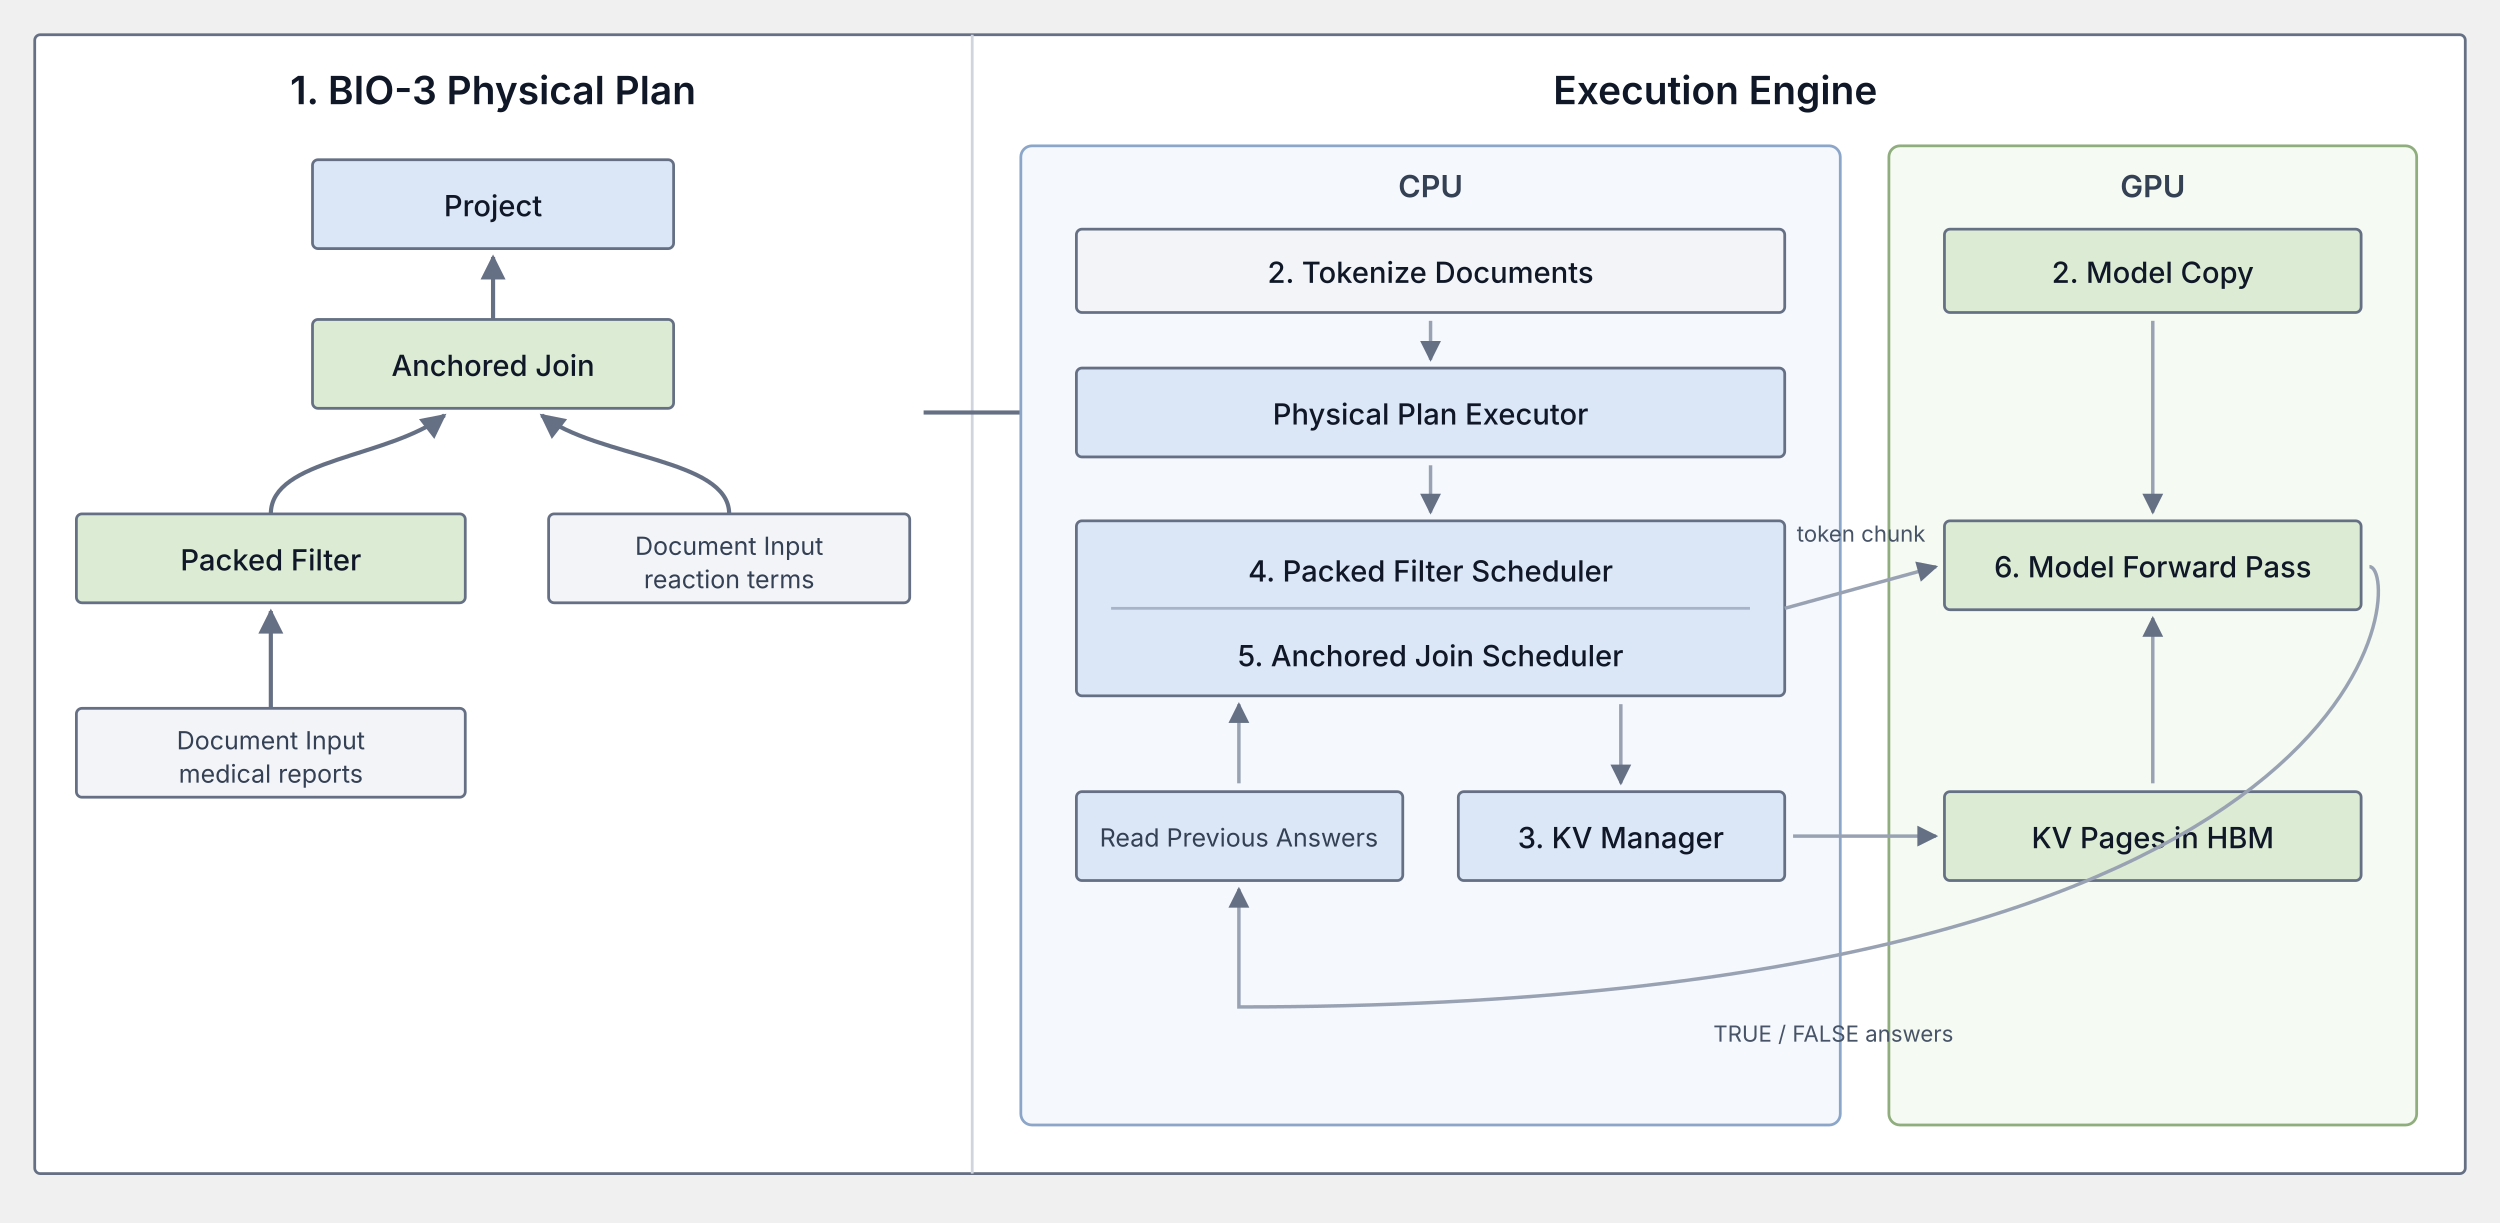
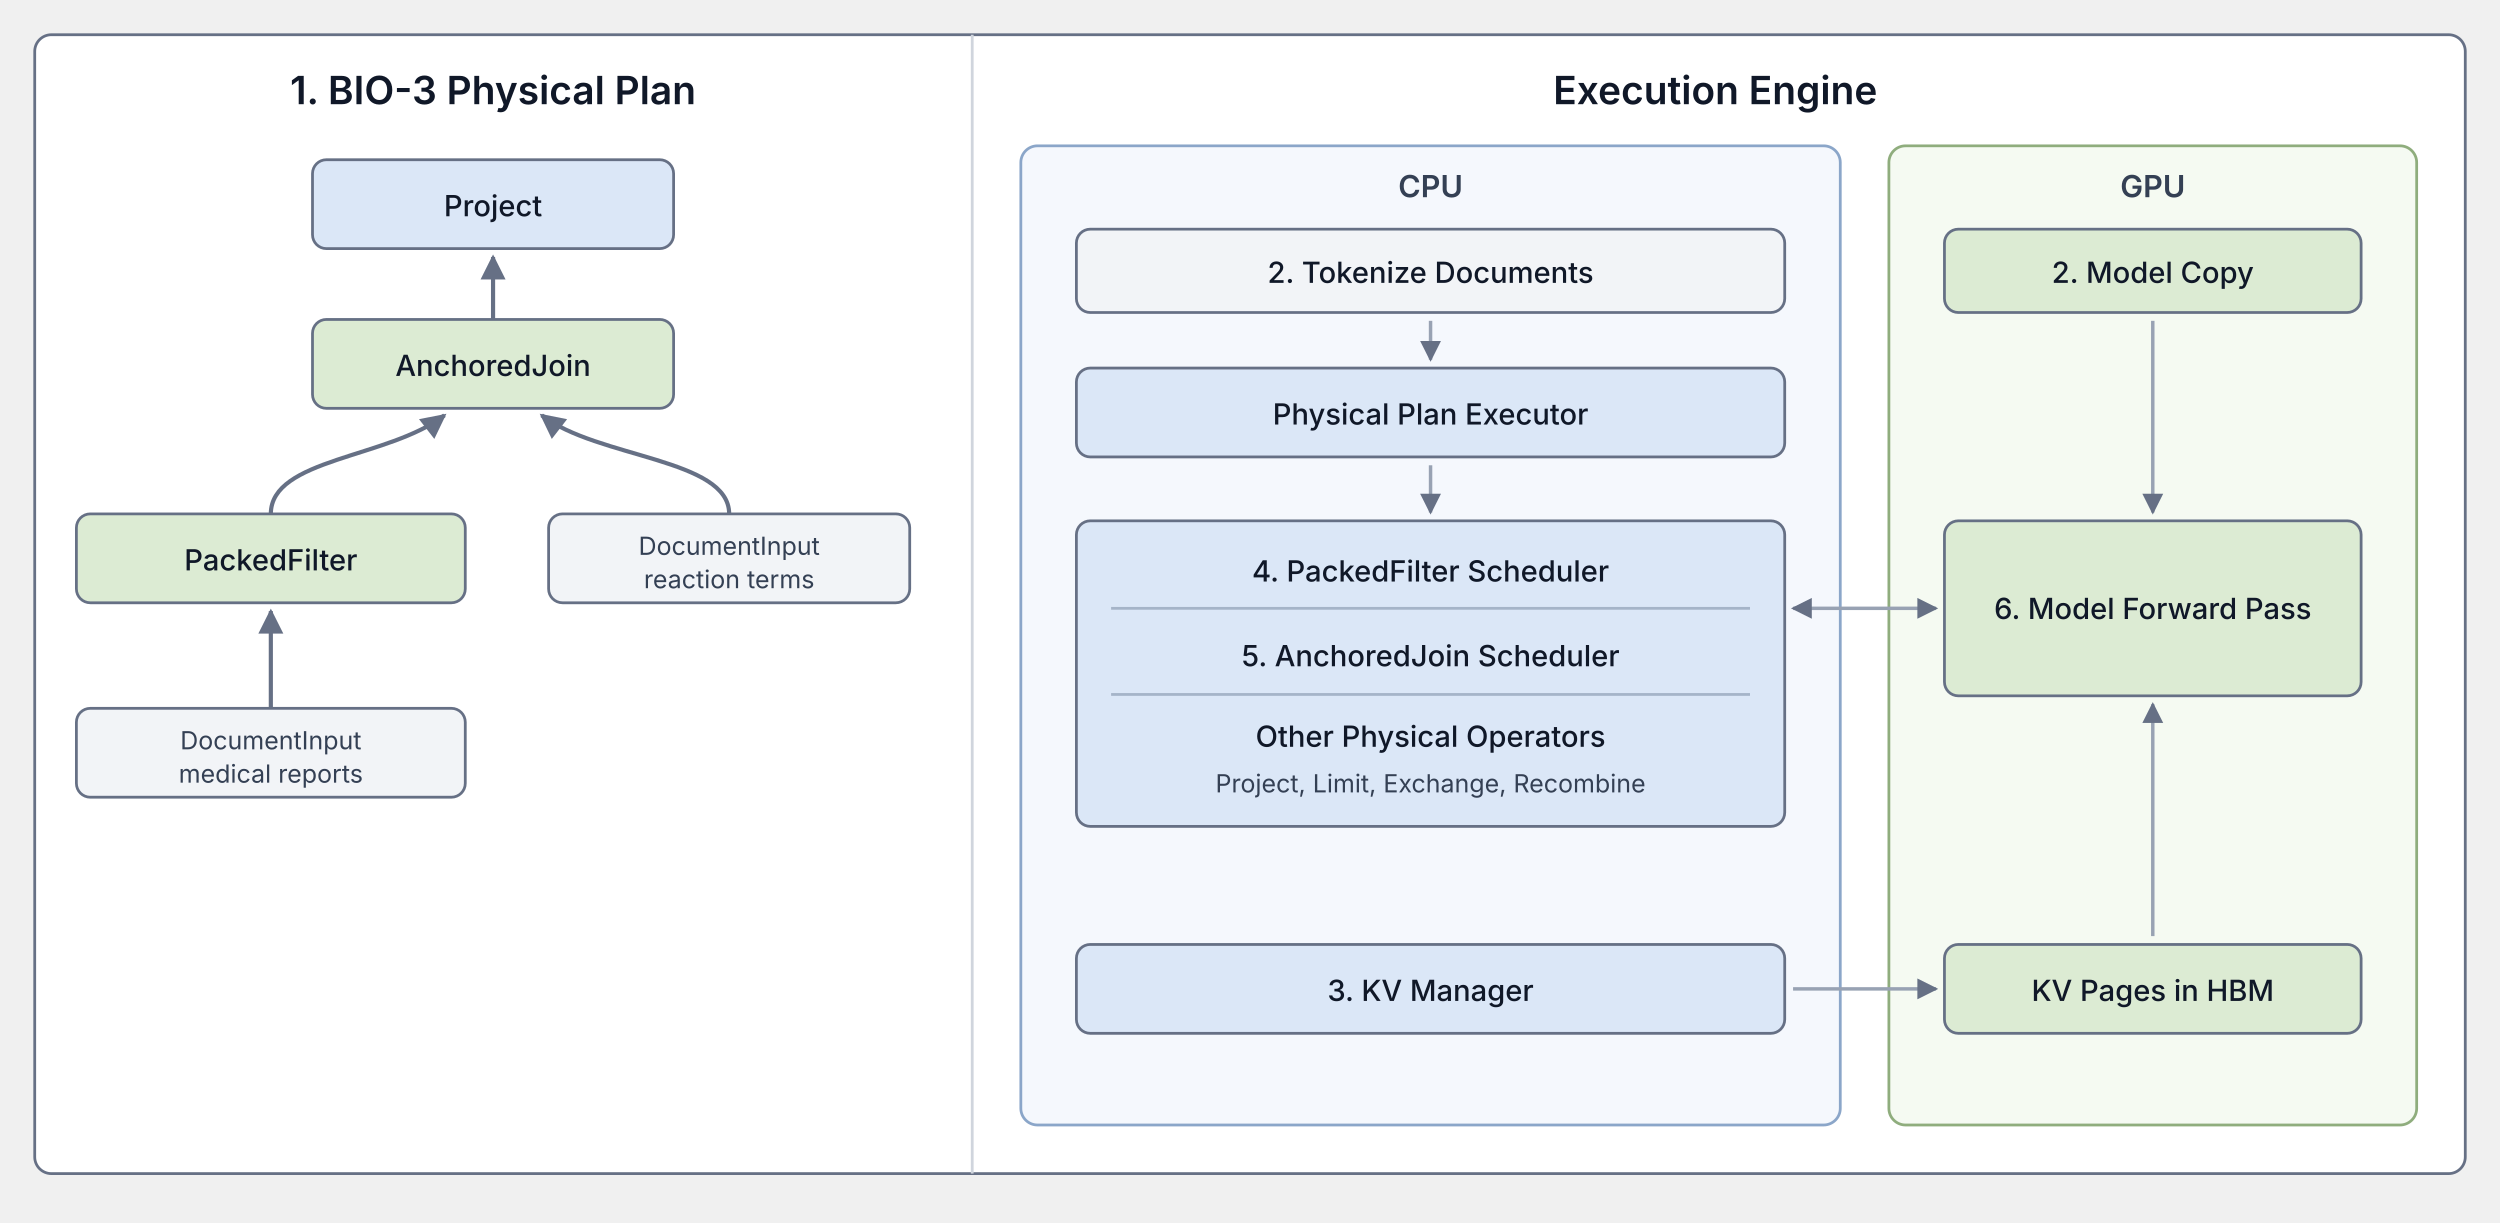
<svg xmlns="http://www.w3.org/2000/svg" viewBox="0 0 1800 880" role="img" aria-labelledby="title desc">
  <defs>
-     <marker id="arrow" viewBox="0 0 10 10" refX="9" refY="5" markerWidth="6" markerHeight="6" orient="auto">
+     <marker id="arrow" viewBox="0 0 10 10" refX="9" refY="5" markerWidth="6" markerHeight="6" orient="auto-start-reverse">
      <path d="M 0 0 L 10 5 L 0 10 z" fill="#667085" />
    </marker>
    <style>
      .frame { fill: #ffffff; stroke: #667085; stroke-width: 2; }
      .cpu-zone { fill: #f5f8fd; stroke: #8ba6c9; stroke-width: 2; }
      .gpu-zone { fill: #f5faf2; stroke: #8fad7d; stroke-width: 2; }
      .cpu { fill: #dbe7f7; stroke: #667085; stroke-width: 2; }
      .gpu { fill: #dcebd3; stroke: #667085; stroke-width: 2; }
      .input { fill: #f2f4f7; stroke: #667085; stroke-width: 2; }
      .edge { fill: none; stroke: #667085; stroke-width: 3; marker-end: url(#arrow); }
      .edge-light { fill: none; stroke: #98a2b3; stroke-width: 2.5; marker-end: url(#arrow); }
-       .heading { fill: #101828; font: 600 28px -apple-system, BlinkMacSystemFont, "Segoe UI", sans-serif; text-anchor: middle; }
-       .zone-heading { fill: #344054; font: 600 22px -apple-system, BlinkMacSystemFont, "Segoe UI", sans-serif; text-anchor: middle; }
-       .label { fill: #101828; font: 500 21px -apple-system, BlinkMacSystemFont, "Segoe UI", sans-serif; text-anchor: middle; dominant-baseline: middle; }
-       .small { fill: #344054; font: 400 18px -apple-system, BlinkMacSystemFont, "Segoe UI", sans-serif; text-anchor: middle; dominant-baseline: middle; }
-       .arrow-label { fill: #475467; font: 400 16px -apple-system, BlinkMacSystemFont, "Segoe UI", sans-serif; text-anchor: middle; }
+       .edge-both { fill: none; stroke: #98a2b3; stroke-width: 2.5; marker-start: url(#arrow); marker-end: url(#arrow); }
+       .heading { fill: #101828; font: 600 28px "Inter", -apple-system, BlinkMacSystemFont, "Segoe UI", sans-serif; text-anchor: middle; }
+       .zone-heading { fill: #344054; font: 600 22px "Inter", -apple-system, BlinkMacSystemFont, "Segoe UI", sans-serif; text-anchor: middle; }
+       .label { fill: #101828; font: 500 21px "Inter", -apple-system, BlinkMacSystemFont, "Segoe UI", sans-serif; text-anchor: middle; dominant-baseline: middle; }
+       .small { fill: #344054; font: 400 18px "Inter", -apple-system, BlinkMacSystemFont, "Segoe UI", sans-serif; text-anchor: middle; dominant-baseline: middle; }
+       .arrow-label { fill: #475467; font: 400 16px "Inter", -apple-system, BlinkMacSystemFont, "Segoe UI", sans-serif; text-anchor: middle; }
    </style>
  </defs>
-   <rect class="frame" x="25" y="25" width="1750" height="820" rx="4" />
+   <rect class="frame" x="25" y="25" width="1750" height="820" rx="12" />
  <line x1="700" y1="25" x2="700" y2="845" stroke="#d0d5dd" stroke-width="2" />
  <g aria-label="BIO-3 physical plan">
    <text class="heading" x="355" y="75">1. BIO-3 Physical Plan</text>
-     <rect class="cpu" x="225" y="115" width="260" height="64" rx="4" />
+     <rect class="cpu" x="225" y="115" width="260" height="64" rx="10" />
    <text class="label" x="355" y="148">Project</text>
-     <rect class="gpu" x="225" y="230" width="260" height="64" rx="4" />
-     <text class="label" x="355" y="263">Anchored Join</text>
-     <rect class="gpu" x="55" y="370" width="280" height="64" rx="4" />
-     <text class="label" x="195" y="403">Packed Filter</text>
-     <rect class="input" x="395" y="370" width="260" height="64" rx="4" />
-     <text class="small" x="525" y="393">Document Input</text>
+     <rect class="gpu" x="225" y="230" width="260" height="64" rx="10" />
+     <text class="label" x="355" y="263">AnchoredJoin</text>
+     <rect class="gpu" x="55" y="370" width="280" height="64" rx="10" />
+     <text class="label" x="195" y="403">PackedFilter</text>
+     <rect class="input" x="395" y="370" width="260" height="64" rx="10" />
+     <text class="small" x="525" y="393">DocumentInput</text>
    <text class="small" x="525" y="417">reaction terms</text>
-     <rect class="input" x="55" y="510" width="280" height="64" rx="4" />
-     <text class="small" x="195" y="533">Document Input</text>
+     <rect class="input" x="55" y="510" width="280" height="64" rx="10" />
+     <text class="small" x="195" y="533">DocumentInput</text>
    <text class="small" x="195" y="557">medical reports</text>
    <path class="edge" d="M 355 230 L 355 185" />
    <path class="edge" d="M 195 370 C 195 330, 280 330, 320 299" />
    <path class="edge" d="M 525 370 C 525 330, 430 330, 390 299" />
    <path class="edge" d="M 195 510 L 195 440" />
  </g>
-   <path class="edge" d="M 665 297 L 769 297" />
  <g aria-label="Execution engine">
    <text class="heading" x="1235" y="75">Execution Engine</text>
-     <rect class="cpu-zone" x="735" y="105" width="590" height="705" rx="8" />
+     <rect class="cpu-zone" x="735" y="105" width="590" height="705" rx="12" />
    <text class="zone-heading" x="1030" y="142">CPU</text>
-     <rect class="gpu-zone" x="1360" y="105" width="380" height="705" rx="8" />
+     <rect class="gpu-zone" x="1360" y="105" width="380" height="705" rx="12" />
    <text class="zone-heading" x="1550" y="142">GPU</text>
-     <rect class="input" x="775" y="165" width="510" height="60" rx="4" />
+     <rect class="input" x="775" y="165" width="510" height="60" rx="10" />
    <text class="label" x="1030" y="196">2. Tokenize Documents</text>
-     <rect class="cpu" x="775" y="265" width="510" height="64" rx="4" />
+     <rect class="cpu" x="775" y="265" width="510" height="64" rx="10" />
    <text class="label" x="1030" y="298">Physical Plan Executor</text>
-     <rect class="cpu" x="775" y="375" width="510" height="126" rx="4" />
-     <text class="label" x="1030" y="411">4. Packed Filter Scheduler</text>
+     <rect class="cpu" x="775" y="375" width="510" height="220" rx="10" />
+     <text class="label" x="1030" y="411">4. PackedFilter Scheduler</text>
    <line x1="800" y1="438" x2="1260" y2="438" stroke="#a5b4c8" stroke-width="2" />
-     <text class="label" x="1030" y="472">5. Anchored Join Scheduler</text>
-     <rect class="cpu" x="775" y="570" width="235" height="64" rx="4" />
-     <text class="small" x="892" y="603">Read Previous Answers</text>
-     <rect class="cpu" x="1050" y="570" width="235" height="64" rx="4" />
-     <text class="label" x="1167" y="603">3. KV Manager</text>
-     <rect class="gpu" x="1400" y="165" width="300" height="60" rx="4" />
+     <text class="label" x="1030" y="472">5. AnchoredJoin Scheduler</text>
+     <line x1="800" y1="500" x2="1260" y2="500" stroke="#a5b4c8" stroke-width="2" />
+     <text class="label" x="1030" y="530">Other Physical Operators</text>
+     <text class="small" x="1030" y="564">Project, Limit, Exchange, Recombine</text>
+     <rect class="cpu" x="775" y="680" width="510" height="64" rx="10" />
+     <text class="label" x="1030" y="713">3. KV Manager</text>
+     <rect class="gpu" x="1400" y="165" width="300" height="60" rx="10" />
    <text class="label" x="1550" y="196">2. Model Copy</text>
-     <rect class="gpu" x="1400" y="375" width="300" height="64" rx="4" />
-     <text class="label" x="1550" y="408">6. Model Forward Pass</text>
-     <rect class="gpu" x="1400" y="570" width="300" height="64" rx="4" />
-     <text class="label" x="1550" y="603">KV Pages in HBM</text>
+     <rect class="gpu" x="1400" y="375" width="300" height="126" rx="10" />
+     <text class="label" x="1550" y="438">6. Model Forward Pass</text>
+     <rect class="gpu" x="1400" y="680" width="300" height="64" rx="10" />
+     <text class="label" x="1550" y="713">KV Pages in HBM</text>
    <path class="edge-light" d="M 1030 231 L 1030 259" />
    <path class="edge-light" d="M 1030 335 L 1030 369" />
-     <path class="edge-light" d="M 892 564 L 892 507" />
-     <path class="edge-light" d="M 1167 507 L 1167 564" />
-     <path class="edge-light" d="M 1291 602 L 1394 602" />
-     <path class="edge-light" d="M 1285 438 L 1394 408" />
-     <text class="arrow-label" x="1340" y="390">token chunk</text>
+     <path class="edge-both" d="M 1291 438 L 1394 438" />
+     <path class="edge-light" d="M 1291 712 L 1394 712" />
    <path class="edge-light" d="M 1550 231 L 1550 369" />
-     <path class="edge-light" d="M 1550 564 L 1550 445" />
-     <path class="edge-light" d="M 1706 408 C 1730 408, 1730 725, 892 725 L 892 640" />
-     <text class="arrow-label" x="1320" y="750">TRUE / FALSE answers</text>
+     <path class="edge-light" d="M 1550 674 L 1550 507" />
  </g>
</svg>
